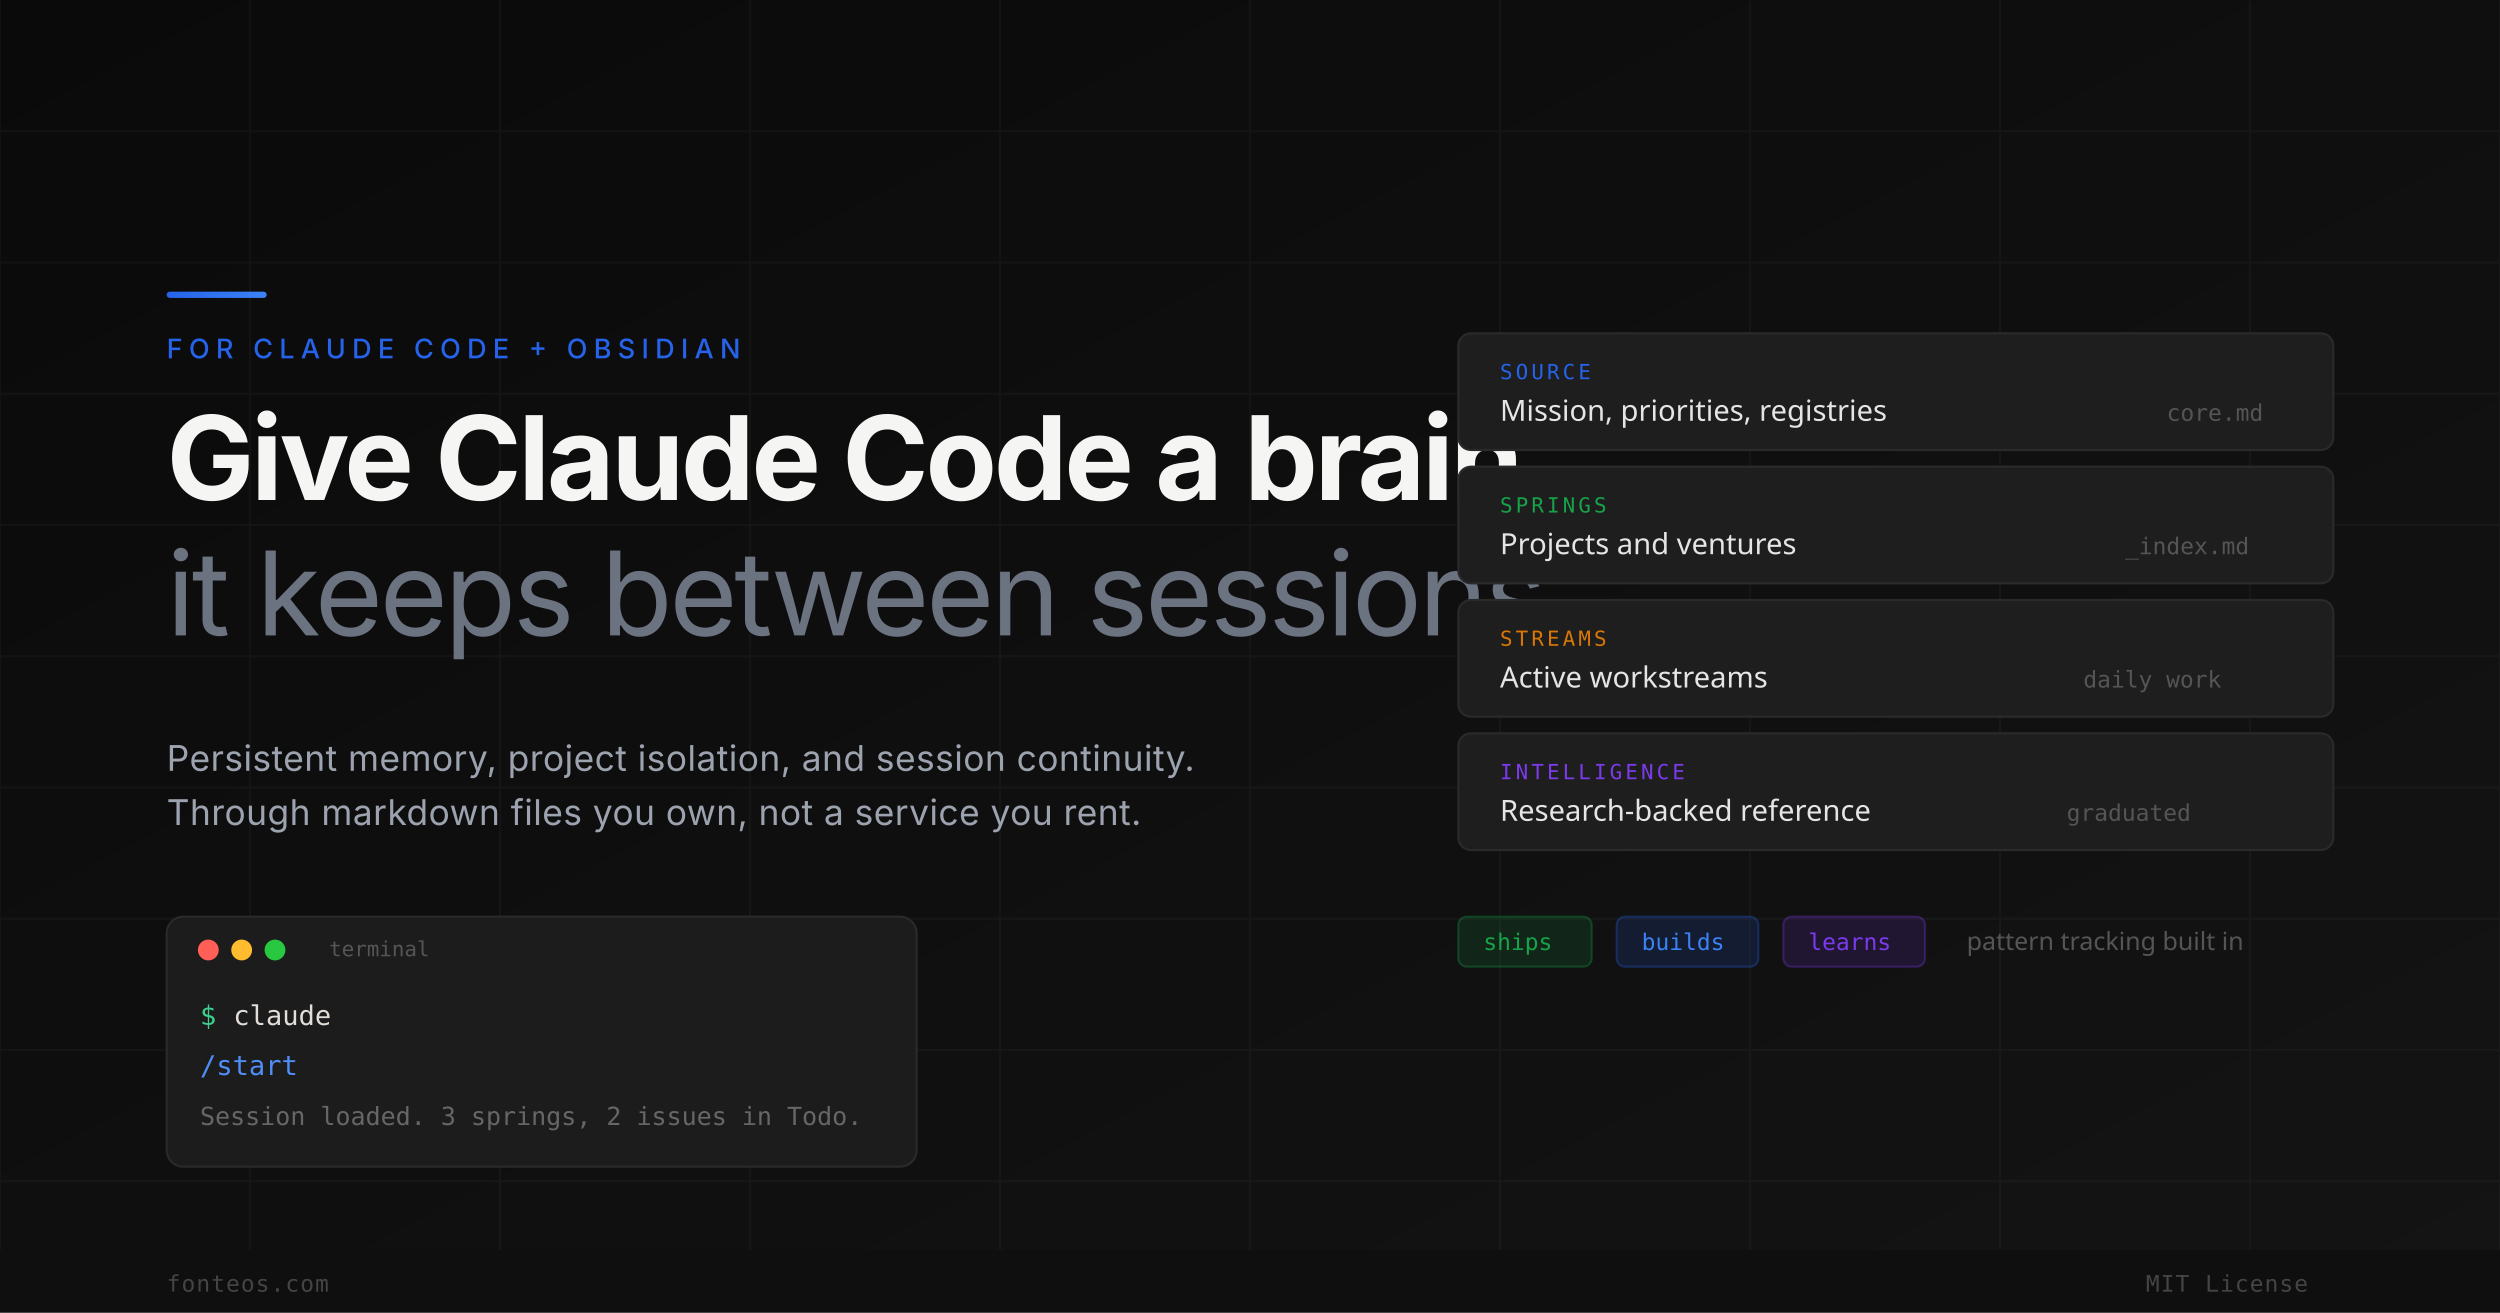
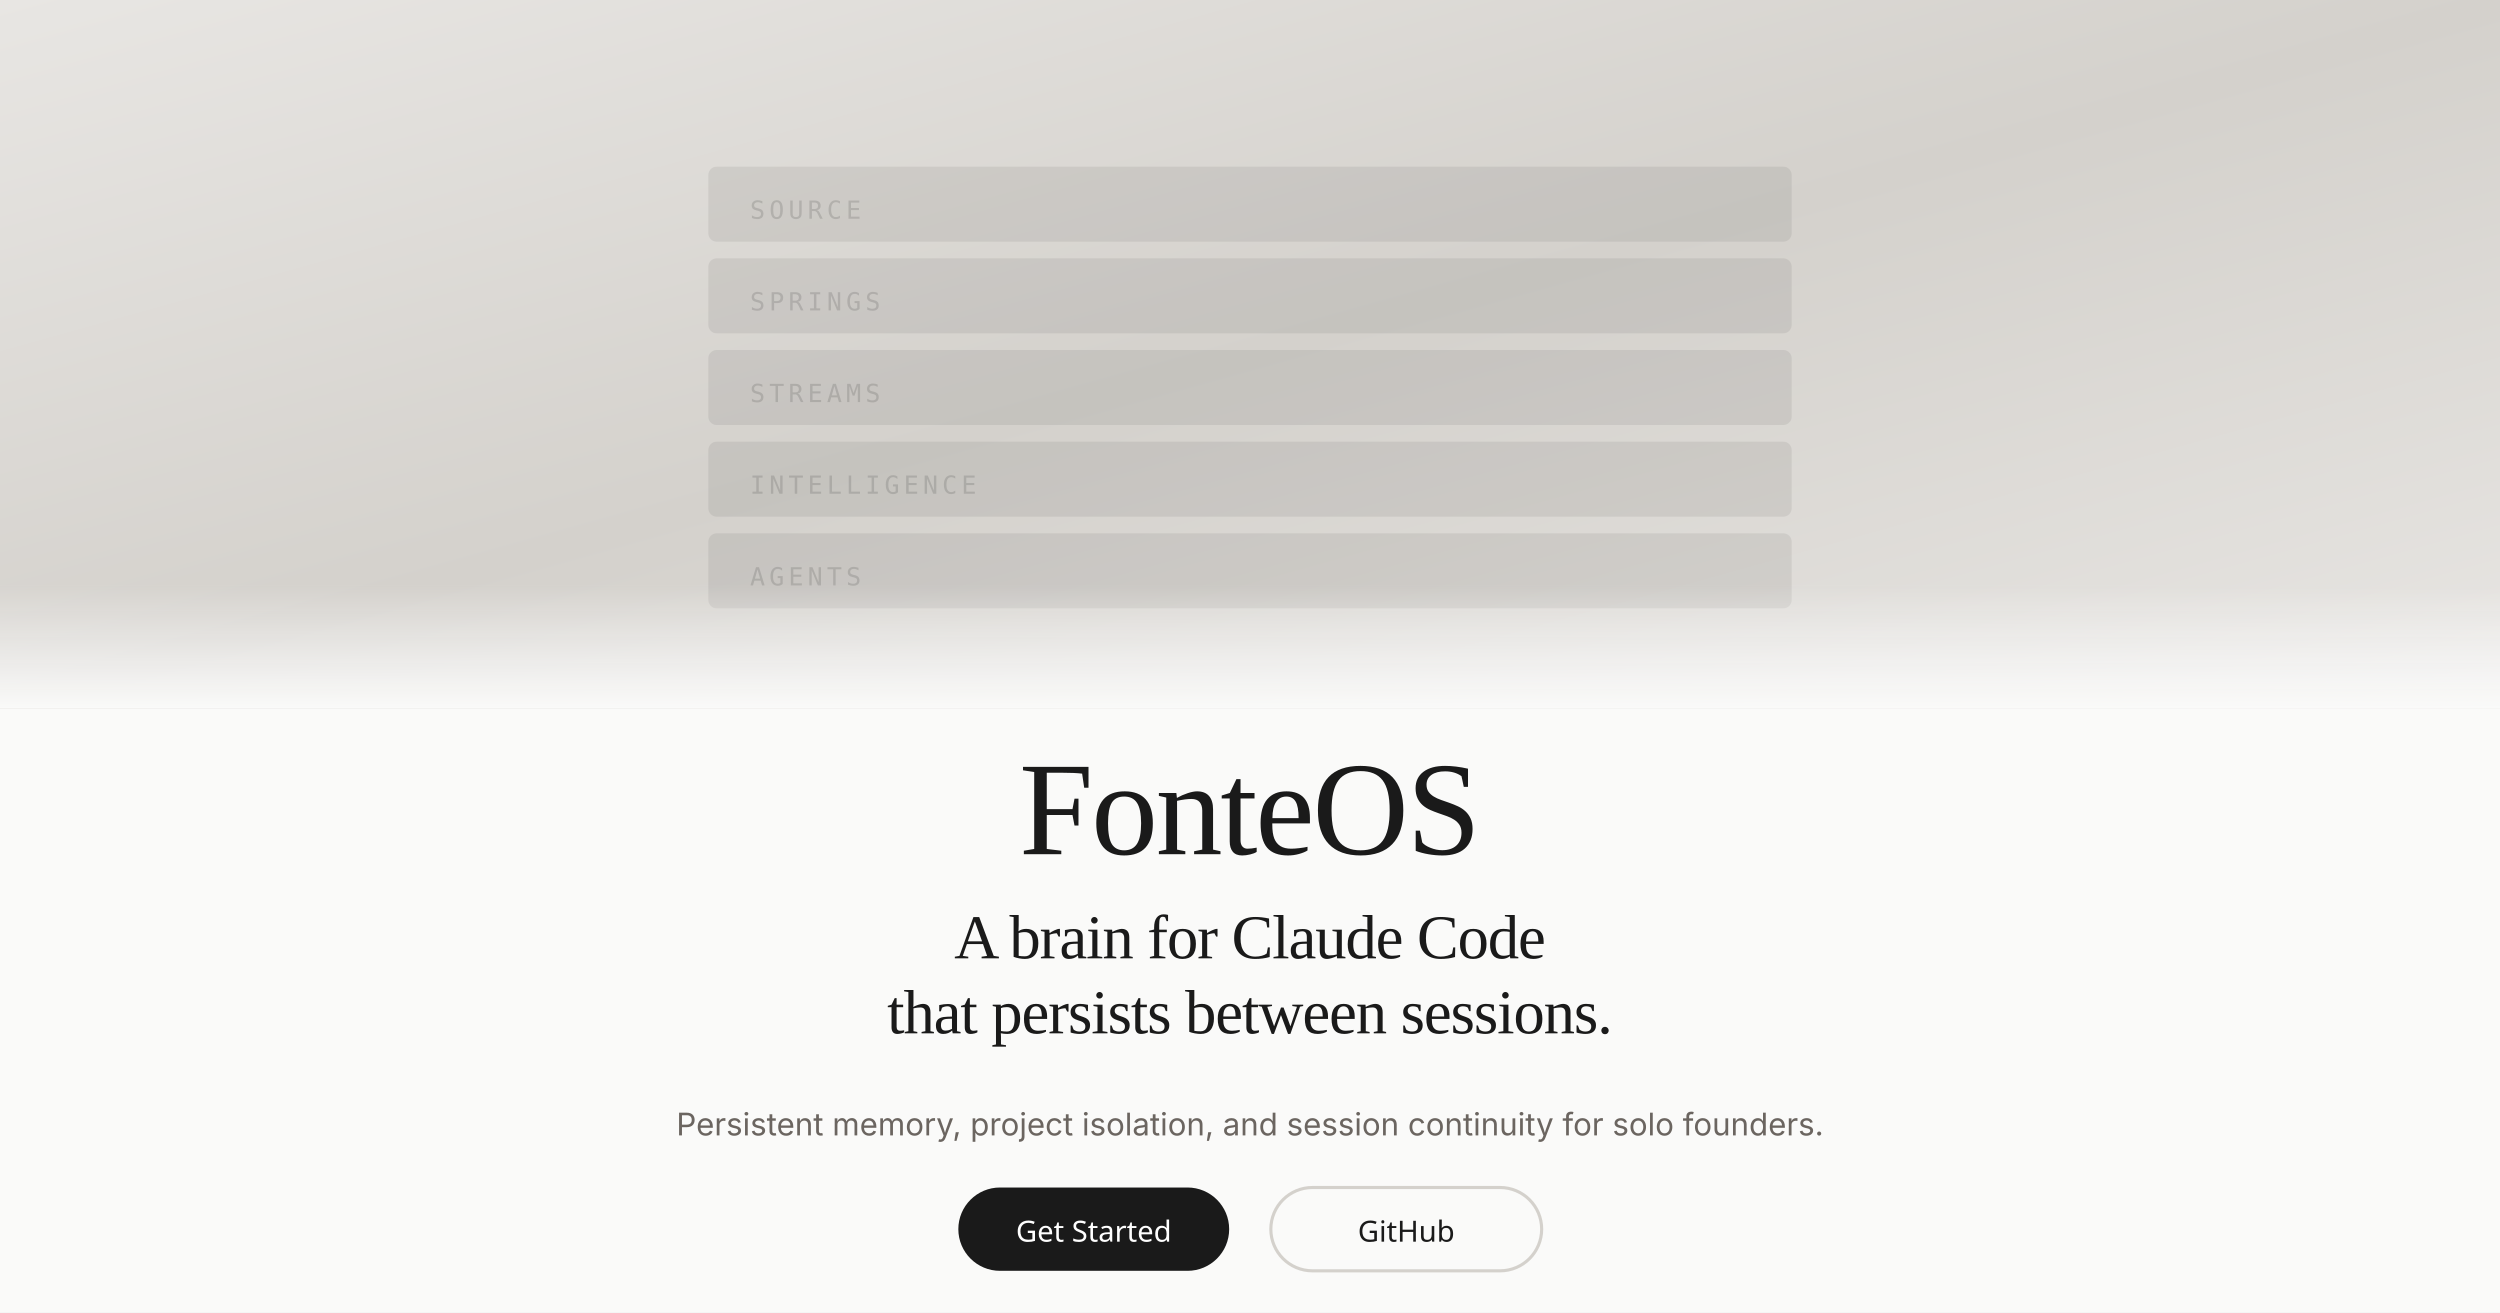
<svg xmlns="http://www.w3.org/2000/svg" width="1200" height="630" viewBox="0 0 1200 630">
  <defs>
-     <linearGradient id="bg" x1="0%" y1="0%" x2="100%" y2="100%">
-       <stop offset="0%" style="stop-color:#0a0a0a" />
-       <stop offset="100%" style="stop-color:#141414" />
+     <linearGradient id="img-bg" x1="0%" y1="0%" x2="100%" y2="100%">
+       <stop offset="0%" style="stop-color:#e8e6e3" />
+       <stop offset="50%" style="stop-color:#d4d1cc" />
+       <stop offset="100%" style="stop-color:#e8e6e3" />
    </linearGradient>
-     <linearGradient id="accent" x1="0%" y1="0%" x2="100%" y2="0%">
-       <stop offset="0%" style="stop-color:#2563eb" />
-       <stop offset="100%" style="stop-color:#3b82f6" />
-     </linearGradient>
-     <linearGradient id="dim" x1="0%" y1="0%" x2="100%" y2="0%">
-       <stop offset="0%" style="stop-color:#6b7280" />
-       <stop offset="100%" style="stop-color:#9ca3af" />
+     <linearGradient id="fade" x1="0%" y1="0%" x2="0%" y2="100%">
+       <stop offset="0%" style="stop-color:#fafaf9;stop-opacity:0" />
+       <stop offset="100%" style="stop-color:#fafaf9;stop-opacity:1" />
    </linearGradient>
  </defs>
-   <rect width="1200" height="630" fill="url(#bg)" />
-   <g opacity="0.03" stroke="#ffffff" stroke-width="1">
-     <line x1="0" y1="0" x2="0" y2="630" />
-     <line x1="120" y1="0" x2="120" y2="630" />
-     <line x1="240" y1="0" x2="240" y2="630" />
-     <line x1="360" y1="0" x2="360" y2="630" />
-     <line x1="480" y1="0" x2="480" y2="630" />
-     <line x1="600" y1="0" x2="600" y2="630" />
-     <line x1="720" y1="0" x2="720" y2="630" />
-     <line x1="840" y1="0" x2="840" y2="630" />
-     <line x1="960" y1="0" x2="960" y2="630" />
-     <line x1="1080" y1="0" x2="1080" y2="630" />
-     <line x1="1200" y1="0" x2="1200" y2="630" />
-     <line x1="0" y1="63" x2="1200" y2="63" />
-     <line x1="0" y1="126" x2="1200" y2="126" />
-     <line x1="0" y1="189" x2="1200" y2="189" />
-     <line x1="0" y1="252" x2="1200" y2="252" />
-     <line x1="0" y1="315" x2="1200" y2="315" />
-     <line x1="0" y1="378" x2="1200" y2="378" />
-     <line x1="0" y1="441" x2="1200" y2="441" />
-     <line x1="0" y1="504" x2="1200" y2="504" />
-     <line x1="0" y1="567" x2="1200" y2="567" />
+   <rect width="1200" height="630" fill="#fafaf9" />
+   <rect width="1200" height="340" fill="url(#img-bg)" />
+   <g opacity="0.08">
+     <rect x="340" y="80" width="520" height="36" rx="4" fill="#1a1a1a" />
+     <rect x="340" y="124" width="520" height="36" rx="4" fill="#1a1a1a" />
+     <rect x="340" y="168" width="520" height="36" rx="4" fill="#1a1a1a" />
+     <rect x="340" y="212" width="520" height="36" rx="4" fill="#1a1a1a" />
+     <rect x="340" y="256" width="520" height="36" rx="4" fill="#1a1a1a" />
  </g>
-   <rect x="80" y="140" width="48" height="3" rx="1.5" fill="url(#accent)" />
-   <text x="80" y="172" font-family="system-ui, -apple-system, 'Segoe UI', sans-serif" font-size="13" font-weight="500" letter-spacing="3" fill="#2563eb" text-transform="uppercase">FOR CLAUDE CODE + OBSIDIAN</text>
-   <text x="80" y="240" font-family="system-ui, -apple-system, 'Segoe UI', sans-serif" font-size="56" font-weight="700" fill="#f5f5f4" letter-spacing="-1.5">Give Claude Code a brain</text>
-   <text x="80" y="305" font-family="system-ui, -apple-system, 'Segoe UI', sans-serif" font-size="56" font-weight="400" fill="#6b7280" letter-spacing="-1.5">it keeps between sessions.</text>
-   <text x="80" y="370" font-family="system-ui, -apple-system, 'Segoe UI', sans-serif" font-size="17" fill="#9ca3af" letter-spacing="0.2">Persistent memory, project isolation, and session continuity.</text>
-   <text x="80" y="396" font-family="system-ui, -apple-system, 'Segoe UI', sans-serif" font-size="17" fill="#9ca3af" letter-spacing="0.2">Through markdown files you own, not a service you rent.</text>
-   <g transform="translate(80, 440)">
-     <rect width="360" height="120" rx="8" fill="#1c1c1c" stroke="#2a2a2a" stroke-width="1" />
-     <circle cx="20" cy="16" r="5" fill="#ff5f57" />
-     <circle cx="36" cy="16" r="5" fill="#febc2e" />
-     <circle cx="52" cy="16" r="5" fill="#28c840" />
-     <text x="78" y="19" font-family="'SF Mono', 'Cascadia Code', 'Fira Code', monospace" font-size="10" fill="#555">terminal</text>
-     <text x="16" y="52" font-family="'SF Mono', 'Cascadia Code', 'Fira Code', monospace" font-size="13" fill="#3ecf8e">$</text>
-     <text x="32" y="52" font-family="'SF Mono', 'Cascadia Code', 'Fira Code', monospace" font-size="13" fill="#e2ddd8">claude</text>
-     <text x="16" y="76" font-family="'SF Mono', 'Cascadia Code', 'Fira Code', monospace" font-size="13" fill="#4f8ef7">/start</text>
-     <text x="16" y="100" font-family="'SF Mono', 'Cascadia Code', 'Fira Code', monospace" font-size="12" fill="#666">Session loaded. 3 springs, 2 issues in Todo.</text>
+   <g opacity="0.15">
+     <text x="360" y="105" font-family="'SF Mono', 'Cascadia Code', monospace" font-size="12" fill="#1a1a1a" letter-spacing="2">SOURCE</text>
+     <text x="360" y="149" font-family="'SF Mono', 'Cascadia Code', monospace" font-size="12" fill="#1a1a1a" letter-spacing="2">SPRINGS</text>
+     <text x="360" y="193" font-family="'SF Mono', 'Cascadia Code', monospace" font-size="12" fill="#1a1a1a" letter-spacing="2">STREAMS</text>
+     <text x="360" y="237" font-family="'SF Mono', 'Cascadia Code', monospace" font-size="12" fill="#1a1a1a" letter-spacing="2">INTELLIGENCE</text>
+     <text x="360" y="281" font-family="'SF Mono', 'Cascadia Code', monospace" font-size="12" fill="#1a1a1a" letter-spacing="2">AGENTS</text>
  </g>
-   <g transform="translate(700, 160)">
-     <rect width="420" height="56" rx="6" fill="#1e1e1e" stroke="#2a2a2a" stroke-width="1" />
-     <text x="20" y="22" font-family="'SF Mono', 'Cascadia Code', monospace" font-size="10" fill="#2563eb" letter-spacing="1.5">SOURCE</text>
-     <text x="20" y="42" font-family="system-ui, sans-serif" font-size="14" font-weight="500" fill="#e5e5e5">Mission, priorities, registries</text>
-     <text x="340" y="42" font-family="'SF Mono', monospace" font-size="11" fill="#555">core.md</text>
-     <rect y="64" width="420" height="56" rx="6" fill="#1e1e1e" stroke="#2a2a2a" stroke-width="1" />
-     <text x="20" y="86" font-family="'SF Mono', 'Cascadia Code', monospace" font-size="10" fill="#16a34a" letter-spacing="1.5">SPRINGS</text>
-     <text x="20" y="106" font-family="system-ui, sans-serif" font-size="14" font-weight="500" fill="#e5e5e5">Projects and ventures</text>
-     <text x="320" y="106" font-family="'SF Mono', monospace" font-size="11" fill="#555">_index.md</text>
-     <rect y="128" width="420" height="56" rx="6" fill="#1e1e1e" stroke="#2a2a2a" stroke-width="1" />
-     <text x="20" y="150" font-family="'SF Mono', 'Cascadia Code', monospace" font-size="10" fill="#d97706" letter-spacing="1.5">STREAMS</text>
-     <text x="20" y="170" font-family="system-ui, sans-serif" font-size="14" font-weight="500" fill="#e5e5e5">Active workstreams</text>
-     <text x="300" y="170" font-family="'SF Mono', monospace" font-size="11" fill="#555">daily work</text>
-     <rect y="192" width="420" height="56" rx="6" fill="#1e1e1e" stroke="#2a2a2a" stroke-width="1" />
-     <text x="20" y="214" font-family="'SF Mono', 'Cascadia Code', monospace" font-size="10" fill="#7c3aed" letter-spacing="1.5">INTELLIGENCE</text>
-     <text x="20" y="234" font-family="system-ui, sans-serif" font-size="14" font-weight="500" fill="#e5e5e5">Research-backed reference</text>
-     <text x="292" y="234" font-family="'SF Mono', monospace" font-size="11" fill="#555">graduated</text>
-     <g transform="translate(0, 280)">
-       <rect width="64" height="24" rx="4" fill="rgba(22,163,74,0.15)" stroke="rgba(22,163,74,0.3)" stroke-width="1" />
-       <text x="12" y="16" font-family="'SF Mono', monospace" font-size="11" font-weight="500" fill="#16a34a">ships</text>
-       <rect x="76" width="68" height="24" rx="4" fill="rgba(37,99,235,0.15)" stroke="rgba(37,99,235,0.3)" stroke-width="1" />
-       <text x="88" y="16" font-family="'SF Mono', monospace" font-size="11" font-weight="500" fill="#3b82f6">builds</text>
-       <rect x="156" width="68" height="24" rx="4" fill="rgba(124,58,237,0.15)" stroke="rgba(124,58,237,0.3)" stroke-width="1" />
-       <text x="168" y="16" font-family="'SF Mono', monospace" font-size="11" font-weight="500" fill="#7c3aed">learns</text>
-       <text x="244" y="16" font-family="system-ui, sans-serif" font-size="12" fill="#555">pattern tracking built in</text>
-     </g>
+   <rect y="280" width="1200" height="60" fill="url(#fade)" />
+   <text x="600" y="410" font-family="Georgia, 'Times New Roman', serif" font-size="64" font-weight="400" fill="#1a1a1a" text-anchor="middle" letter-spacing="-1">FonteOS</text>
+   <text x="600" y="460" font-family="Georgia, 'Times New Roman', serif" font-size="30" font-weight="400" fill="#1a1a1a" text-anchor="middle" letter-spacing="-0.5">A brain for Claude Code</text>
+   <text x="600" y="496" font-family="Georgia, 'Times New Roman', serif" font-size="30" font-weight="400" fill="#1a1a1a" text-anchor="middle" letter-spacing="-0.5">that persists between sessions.</text>
+   <text x="600" y="545" font-family="system-ui, -apple-system, sans-serif" font-size="15" fill="#6b6560" text-anchor="middle">Persistent memory, project isolation, and session continuity for solo founders.</text>
+   <g transform="translate(460, 570)">
+     <rect width="130" height="40" rx="20" fill="#1a1a1a" />
+     <text x="65" y="26" font-family="system-ui, sans-serif" font-size="14" font-weight="500" fill="#ffffff" text-anchor="middle">Get Started</text>
  </g>
-   <rect y="600" width="1200" height="30" fill="#0f0f0f" />
-   <text x="80" y="620" font-family="'SF Mono', monospace" font-size="11" fill="#444" letter-spacing="0.5">fonteos.com</text>
-   <text x="1030" y="620" font-family="'SF Mono', monospace" font-size="11" fill="#444" letter-spacing="0.5">MIT License</text>
+   <g transform="translate(610, 570)">
+     <rect width="130" height="40" rx="20" fill="none" stroke="#d4d1cc" stroke-width="1.5" />
+     <text x="65" y="26" font-family="system-ui, sans-serif" font-size="14" font-weight="500" fill="#1a1a1a" text-anchor="middle">GitHub</text>
+   </g>
</svg>
